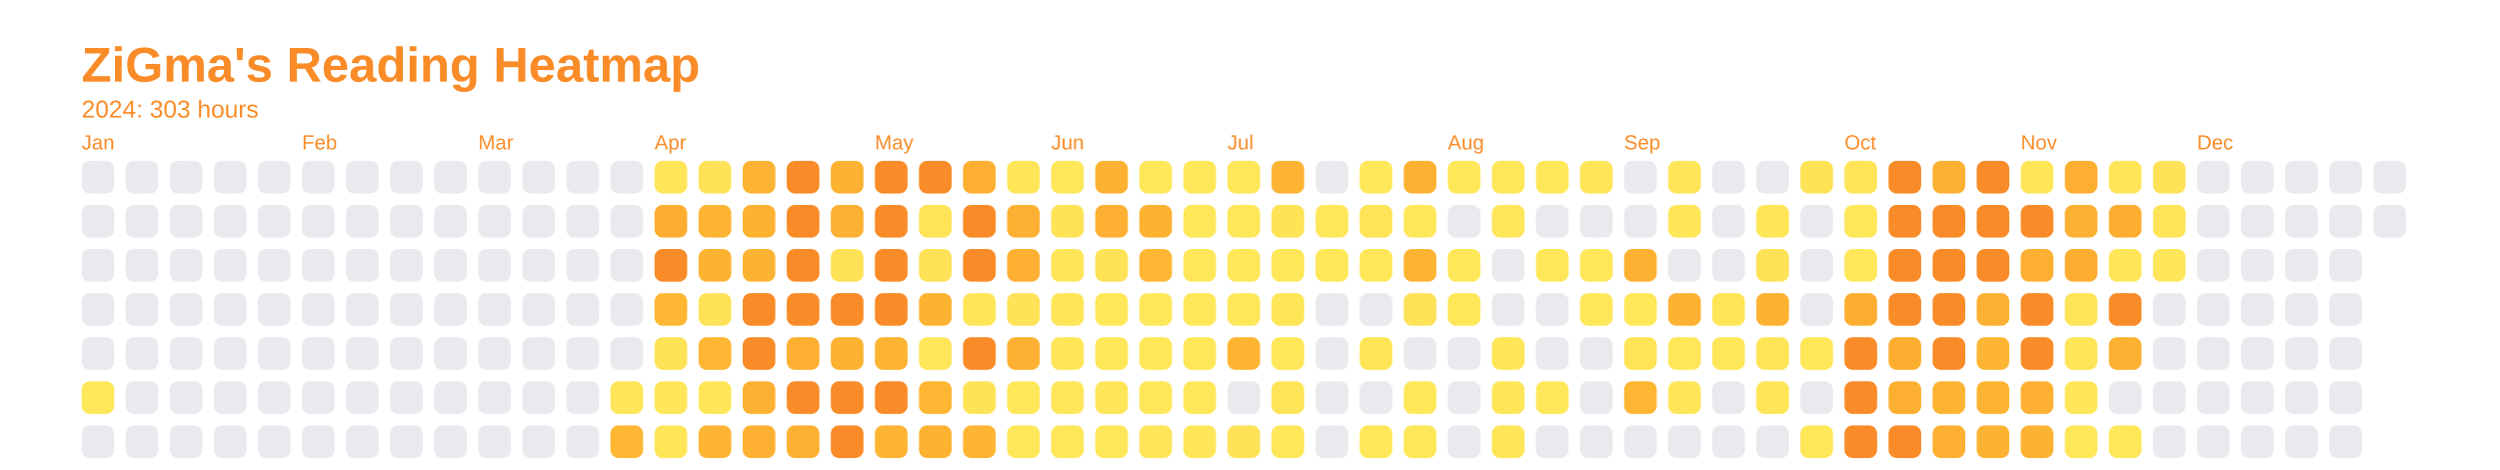
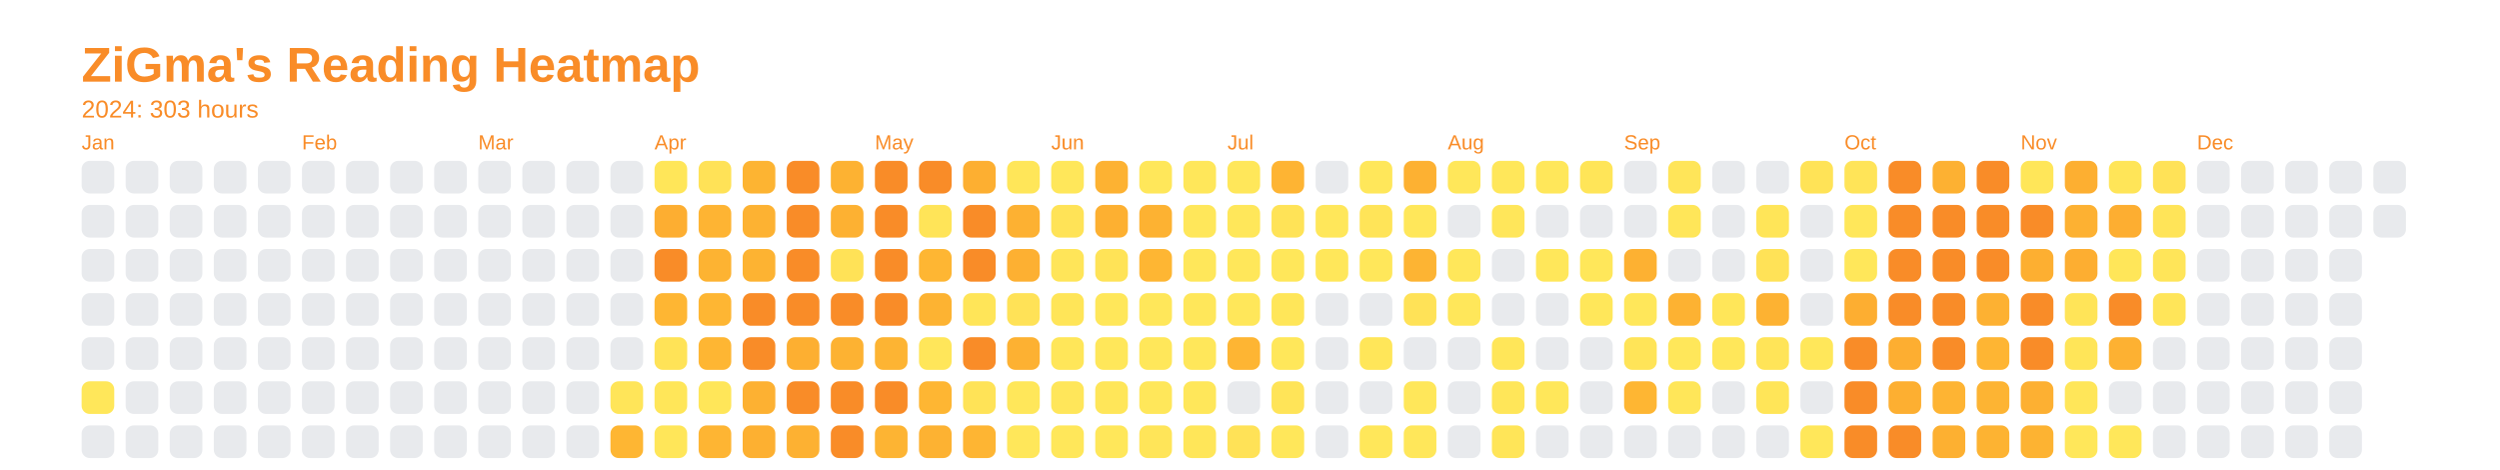
<svg xmlns="http://www.w3.org/2000/svg" baseProfile="full" height="57.5mm" version="1.1" viewBox="0,0,306.2,57.5" width="306.2mm">
  <defs />
  <rect fill="none" height="57.5" width="306.2" x="0" y="0" />
  <text fill="#f98c28" style="font-size:6px; font-family:Arial; font-weight:bold;" x="10" y="10">ZiGma's Reading Heatmap</text>
  <text fill="#f98c28" style="font-size:3px; font-family:Arial;" x="10" y="14.4">2024: 303 hours</text>
  <text fill="#f98c28" style="font-size:2.5px; font-family:Arial" x="10" y="18.3">Jan</text>
  <rect fill="#e8eaed" height="4" rx="1" ry="1" width="4" x="10" y="19.7" />
  <rect fill="#e8eaed" height="4" rx="1" ry="1" width="4" x="10" y="25.1" />
  <rect fill="#e8eaed" height="4" rx="1" ry="1" width="4" x="10" y="30.5" />
  <rect fill="#e8eaed" height="4" rx="1" ry="1" width="4" x="10" y="35.9" />
  <rect fill="#e8eaed" height="4" rx="1" ry="1" width="4" x="10" y="41.3" />
  <rect fill="#ffe75a" height="4" rx="1" ry="1" width="4" x="10" y="46.7" />
  <rect fill="#e8eaed" height="4" rx="1" ry="1" width="4" x="10" y="52.1" />
  <rect fill="#e8eaed" height="4" rx="1" ry="1" width="4" x="15.4" y="19.7" />
  <rect fill="#e8eaed" height="4" rx="1" ry="1" width="4" x="15.4" y="25.1" />
  <rect fill="#e8eaed" height="4" rx="1" ry="1" width="4" x="15.4" y="30.5" />
  <rect fill="#e8eaed" height="4" rx="1" ry="1" width="4" x="15.4" y="35.9" />
  <rect fill="#e8eaed" height="4" rx="1" ry="1" width="4" x="15.4" y="41.3" />
  <rect fill="#e8eaed" height="4" rx="1" ry="1" width="4" x="15.4" y="46.7" />
  <rect fill="#e8eaed" height="4" rx="1" ry="1" width="4" x="15.4" y="52.1" />
  <rect fill="#e8eaed" height="4" rx="1" ry="1" width="4" x="20.8" y="19.7" />
  <rect fill="#e8eaed" height="4" rx="1" ry="1" width="4" x="20.8" y="25.1" />
  <rect fill="#e8eaed" height="4" rx="1" ry="1" width="4" x="20.8" y="30.5" />
  <rect fill="#e8eaed" height="4" rx="1" ry="1" width="4" x="20.8" y="35.9" />
  <rect fill="#e8eaed" height="4" rx="1" ry="1" width="4" x="20.8" y="41.3" />
  <rect fill="#e8eaed" height="4" rx="1" ry="1" width="4" x="20.8" y="46.7" />
  <rect fill="#e8eaed" height="4" rx="1" ry="1" width="4" x="20.8" y="52.1" />
  <rect fill="#e8eaed" height="4" rx="1" ry="1" width="4" x="26.2" y="19.7" />
  <rect fill="#e8eaed" height="4" rx="1" ry="1" width="4" x="26.2" y="25.1" />
  <rect fill="#e8eaed" height="4" rx="1" ry="1" width="4" x="26.2" y="30.5" />
  <rect fill="#e8eaed" height="4" rx="1" ry="1" width="4" x="26.2" y="35.9" />
  <rect fill="#e8eaed" height="4" rx="1" ry="1" width="4" x="26.2" y="41.3" />
  <rect fill="#e8eaed" height="4" rx="1" ry="1" width="4" x="26.2" y="46.7" />
  <rect fill="#e8eaed" height="4" rx="1" ry="1" width="4" x="26.2" y="52.1" />
  <rect fill="#e8eaed" height="4" rx="1" ry="1" width="4" x="31.6" y="19.7" />
  <rect fill="#e8eaed" height="4" rx="1" ry="1" width="4" x="31.6" y="25.1" />
  <rect fill="#e8eaed" height="4" rx="1" ry="1" width="4" x="31.6" y="30.5" />
  <rect fill="#e8eaed" height="4" rx="1" ry="1" width="4" x="31.6" y="35.9" />
  <rect fill="#e8eaed" height="4" rx="1" ry="1" width="4" x="31.6" y="41.3" />
  <rect fill="#e8eaed" height="4" rx="1" ry="1" width="4" x="31.6" y="46.7" />
  <rect fill="#e8eaed" height="4" rx="1" ry="1" width="4" x="31.6" y="52.1" />
  <text fill="#f98c28" style="font-size:2.5px; font-family:Arial" x="37.0" y="18.3">Feb</text>
  <rect fill="#e8eaed" height="4" rx="1" ry="1" width="4" x="37.0" y="19.7" />
  <rect fill="#e8eaed" height="4" rx="1" ry="1" width="4" x="37.0" y="25.1" />
  <rect fill="#e8eaed" height="4" rx="1" ry="1" width="4" x="37.0" y="30.5" />
  <rect fill="#e8eaed" height="4" rx="1" ry="1" width="4" x="37.0" y="35.9" />
  <rect fill="#e8eaed" height="4" rx="1" ry="1" width="4" x="37.0" y="41.3" />
  <rect fill="#e8eaed" height="4" rx="1" ry="1" width="4" x="37.0" y="46.7" />
  <rect fill="#e8eaed" height="4" rx="1" ry="1" width="4" x="37.0" y="52.1" />
  <rect fill="#e8eaed" height="4" rx="1" ry="1" width="4" x="42.4" y="19.7" />
  <rect fill="#e8eaed" height="4" rx="1" ry="1" width="4" x="42.4" y="25.1" />
  <rect fill="#e8eaed" height="4" rx="1" ry="1" width="4" x="42.4" y="30.5" />
  <rect fill="#e8eaed" height="4" rx="1" ry="1" width="4" x="42.4" y="35.9" />
  <rect fill="#e8eaed" height="4" rx="1" ry="1" width="4" x="42.4" y="41.3" />
  <rect fill="#e8eaed" height="4" rx="1" ry="1" width="4" x="42.4" y="46.7" />
  <rect fill="#e8eaed" height="4" rx="1" ry="1" width="4" x="42.4" y="52.1" />
  <rect fill="#e8eaed" height="4" rx="1" ry="1" width="4" x="47.8" y="19.7" />
  <rect fill="#e8eaed" height="4" rx="1" ry="1" width="4" x="47.8" y="25.1" />
  <rect fill="#e8eaed" height="4" rx="1" ry="1" width="4" x="47.8" y="30.5" />
  <rect fill="#e8eaed" height="4" rx="1" ry="1" width="4" x="47.8" y="35.9" />
  <rect fill="#e8eaed" height="4" rx="1" ry="1" width="4" x="47.8" y="41.3" />
  <rect fill="#e8eaed" height="4" rx="1" ry="1" width="4" x="47.8" y="46.7" />
  <rect fill="#e8eaed" height="4" rx="1" ry="1" width="4" x="47.8" y="52.1" />
  <rect fill="#e8eaed" height="4" rx="1" ry="1" width="4" x="53.2" y="19.7" />
  <rect fill="#e8eaed" height="4" rx="1" ry="1" width="4" x="53.2" y="25.1" />
  <rect fill="#e8eaed" height="4" rx="1" ry="1" width="4" x="53.2" y="30.5" />
  <rect fill="#e8eaed" height="4" rx="1" ry="1" width="4" x="53.2" y="35.9" />
  <rect fill="#e8eaed" height="4" rx="1" ry="1" width="4" x="53.2" y="41.3" />
  <rect fill="#e8eaed" height="4" rx="1" ry="1" width="4" x="53.2" y="46.7" />
  <rect fill="#e8eaed" height="4" rx="1" ry="1" width="4" x="53.2" y="52.1" />
  <text fill="#f98c28" style="font-size:2.5px; font-family:Arial" x="58.6" y="18.3">Mar</text>
  <rect fill="#e8eaed" height="4" rx="1" ry="1" width="4" x="58.6" y="19.7" />
  <rect fill="#e8eaed" height="4" rx="1" ry="1" width="4" x="58.6" y="25.1" />
  <rect fill="#e8eaed" height="4" rx="1" ry="1" width="4" x="58.6" y="30.5" />
  <rect fill="#e8eaed" height="4" rx="1" ry="1" width="4" x="58.6" y="35.9" />
  <rect fill="#e8eaed" height="4" rx="1" ry="1" width="4" x="58.6" y="41.3" />
  <rect fill="#e8eaed" height="4" rx="1" ry="1" width="4" x="58.6" y="46.7" />
  <rect fill="#e8eaed" height="4" rx="1" ry="1" width="4" x="58.6" y="52.1" />
  <rect fill="#e8eaed" height="4" rx="1" ry="1" width="4" x="64" y="19.7" />
  <rect fill="#e8eaed" height="4" rx="1" ry="1" width="4" x="64" y="25.1" />
  <rect fill="#e8eaed" height="4" rx="1" ry="1" width="4" x="64" y="30.5" />
  <rect fill="#e8eaed" height="4" rx="1" ry="1" width="4" x="64" y="35.9" />
  <rect fill="#e8eaed" height="4" rx="1" ry="1" width="4" x="64" y="41.3" />
  <rect fill="#e8eaed" height="4" rx="1" ry="1" width="4" x="64" y="46.7" />
  <rect fill="#e8eaed" height="4" rx="1" ry="1" width="4" x="64" y="52.1" />
  <rect fill="#e8eaed" height="4" rx="1" ry="1" width="4" x="69.4" y="19.7" />
  <rect fill="#e8eaed" height="4" rx="1" ry="1" width="4" x="69.4" y="25.1" />
  <rect fill="#e8eaed" height="4" rx="1" ry="1" width="4" x="69.4" y="30.5" />
  <rect fill="#e8eaed" height="4" rx="1" ry="1" width="4" x="69.4" y="35.9" />
  <rect fill="#e8eaed" height="4" rx="1" ry="1" width="4" x="69.4" y="41.3" />
  <rect fill="#e8eaed" height="4" rx="1" ry="1" width="4" x="69.4" y="46.7" />
  <rect fill="#e8eaed" height="4" rx="1" ry="1" width="4" x="69.4" y="52.1" />
  <rect fill="#e8eaed" height="4" rx="1" ry="1" width="4" x="74.8" y="19.7" />
  <rect fill="#e8eaed" height="4" rx="1" ry="1" width="4" x="74.8" y="25.1" />
  <rect fill="#e8eaed" height="4" rx="1" ry="1" width="4" x="74.8" y="30.5" />
  <rect fill="#e8eaed" height="4" rx="1" ry="1" width="4" x="74.8" y="35.9" />
  <rect fill="#e8eaed" height="4" rx="1" ry="1" width="4" x="74.8" y="41.3" />
  <rect fill="#ffe559" height="4" rx="1" ry="1" width="4" x="74.8" y="46.7" />
  <rect fill="#feb633" height="4" rx="1" ry="1" width="4" x="74.8" y="52.1" />
  <text fill="#f98c28" style="font-size:2.5px; font-family:Arial" x="80.2" y="18.3">Apr</text>
  <rect fill="#ffe659" height="4" rx="1" ry="1" width="4" x="80.2" y="19.7" />
  <rect fill="#fdae31" height="4" rx="1" ry="1" width="4" x="80.2" y="25.1" />
  <rect fill="#f98c28" height="4" rx="1" ry="1" width="4" x="80.2" y="30.5" />
  <rect fill="#feb633" height="4" rx="1" ry="1" width="4" x="80.2" y="35.9" />
  <rect fill="#ffe357" height="4" rx="1" ry="1" width="4" x="80.2" y="41.3" />
  <rect fill="#ffe659" height="4" rx="1" ry="1" width="4" x="80.2" y="46.7" />
  <rect fill="#ffe659" height="4" rx="1" ry="1" width="4" x="80.2" y="52.1" />
  <rect fill="#ffe257" height="4" rx="1" ry="1" width="4" x="85.6" y="19.7" />
  <rect fill="#feb433" height="4" rx="1" ry="1" width="4" x="85.6" y="25.1" />
  <rect fill="#fdb332" height="4" rx="1" ry="1" width="4" x="85.6" y="30.5" />
-   <rect fill="#ffe257" height="4" rx="1" ry="1" width="4" x="85.6" y="35.9" />
+   <rect fill="#feb633" height="4" rx="1" ry="1" width="4" x="85.6" y="35.9" />
  <rect fill="#feb633" height="4" rx="1" ry="1" width="4" x="85.6" y="41.3" />
  <rect fill="#ffe659" height="4" rx="1" ry="1" width="4" x="85.6" y="46.7" />
  <rect fill="#feb533" height="4" rx="1" ry="1" width="4" x="85.6" y="52.1" />
  <rect fill="#fdb432" height="4" rx="1" ry="1" width="4" x="91" y="19.7" />
  <rect fill="#fdb232" height="4" rx="1" ry="1" width="4" x="91" y="25.1" />
  <rect fill="#fdb332" height="4" rx="1" ry="1" width="4" x="91" y="30.5" />
  <rect fill="#f98c28" height="4" rx="1" ry="1" width="4" x="91" y="35.9" />
  <rect fill="#f98c28" height="4" rx="1" ry="1" width="4" x="91" y="41.3" />
  <rect fill="#fdb132" height="4" rx="1" ry="1" width="4" x="91" y="46.7" />
  <rect fill="#fdb031" height="4" rx="1" ry="1" width="4" x="91" y="52.1" />
  <rect fill="#f98c28" height="4" rx="1" ry="1" width="4" x="96.4" y="19.7" />
  <rect fill="#f98c28" height="4" rx="1" ry="1" width="4" x="96.4" y="25.1" />
  <rect fill="#f98c28" height="4" rx="1" ry="1" width="4" x="96.4" y="30.5" />
  <rect fill="#f98c28" height="4" rx="1" ry="1" width="4" x="96.4" y="35.9" />
  <rect fill="#fdaf31" height="4" rx="1" ry="1" width="4" x="96.4" y="41.3" />
  <rect fill="#f98c28" height="4" rx="1" ry="1" width="4" x="96.4" y="46.7" />
  <rect fill="#fdb132" height="4" rx="1" ry="1" width="4" x="96.4" y="52.1" />
  <rect fill="#fdb232" height="4" rx="1" ry="1" width="4" x="101.8" y="19.7" />
  <rect fill="#fdb132" height="4" rx="1" ry="1" width="4" x="101.8" y="25.1" />
  <rect fill="#ffe257" height="4" rx="1" ry="1" width="4" x="101.8" y="30.5" />
  <rect fill="#f98c28" height="4" rx="1" ry="1" width="4" x="101.8" y="35.9" />
  <rect fill="#fdb232" height="4" rx="1" ry="1" width="4" x="101.8" y="41.3" />
  <rect fill="#f98c28" height="4" rx="1" ry="1" width="4" x="101.8" y="46.7" />
  <rect fill="#f98c28" height="4" rx="1" ry="1" width="4" x="101.8" y="52.1" />
  <text fill="#f98c28" style="font-size:2.5px; font-family:Arial" x="107.2" y="18.3">May</text>
  <rect fill="#f98c28" height="4" rx="1" ry="1" width="4" x="107.2" y="19.7" />
  <rect fill="#f98c28" height="4" rx="1" ry="1" width="4" x="107.2" y="25.1" />
  <rect fill="#f98c28" height="4" rx="1" ry="1" width="4" x="107.2" y="30.5" />
  <rect fill="#f98c28" height="4" rx="1" ry="1" width="4" x="107.2" y="35.9" />
  <rect fill="#fdb433" height="4" rx="1" ry="1" width="4" x="107.2" y="41.3" />
  <rect fill="#f98c28" height="4" rx="1" ry="1" width="4" x="107.2" y="46.7" />
  <rect fill="#fdb433" height="4" rx="1" ry="1" width="4" x="107.2" y="52.1" />
  <rect fill="#f98c28" height="4" rx="1" ry="1" width="4" x="112.6" y="19.7" />
  <rect fill="#ffe458" height="4" rx="1" ry="1" width="4" x="112.6" y="25.1" />
-   <rect fill="#ffe257" height="4" rx="1" ry="1" width="4" x="112.6" y="30.5" />
+   <rect fill="#feb633" height="4" rx="1" ry="1" width="4" x="112.6" y="30.5" />
  <rect fill="#fdb332" height="4" rx="1" ry="1" width="4" x="112.6" y="35.9" />
  <rect fill="#ffe65a" height="4" rx="1" ry="1" width="4" x="112.6" y="41.3" />
  <rect fill="#feb633" height="4" rx="1" ry="1" width="4" x="112.6" y="46.7" />
  <rect fill="#fdb232" height="4" rx="1" ry="1" width="4" x="112.6" y="52.1" />
  <rect fill="#fdaf31" height="4" rx="1" ry="1" width="4" x="118" y="19.7" />
  <rect fill="#f98c28" height="4" rx="1" ry="1" width="4" x="118" y="25.1" />
  <rect fill="#f98c28" height="4" rx="1" ry="1" width="4" x="118" y="30.5" />
  <rect fill="#ffe558" height="4" rx="1" ry="1" width="4" x="118" y="35.9" />
  <rect fill="#f98c28" height="4" rx="1" ry="1" width="4" x="118" y="41.3" />
  <rect fill="#ffe357" height="4" rx="1" ry="1" width="4" x="118" y="46.7" />
  <rect fill="#feb533" height="4" rx="1" ry="1" width="4" x="118" y="52.1" />
  <rect fill="#ffe659" height="4" rx="1" ry="1" width="4" x="123.4" y="19.7" />
  <rect fill="#fdb132" height="4" rx="1" ry="1" width="4" x="123.4" y="25.1" />
  <rect fill="#fdb032" height="4" rx="1" ry="1" width="4" x="123.4" y="30.5" />
  <rect fill="#ffe257" height="4" rx="1" ry="1" width="4" x="123.4" y="35.9" />
  <rect fill="#fdb132" height="4" rx="1" ry="1" width="4" x="123.4" y="41.3" />
  <rect fill="#ffe75a" height="4" rx="1" ry="1" width="4" x="123.4" y="46.7" />
  <rect fill="#ffe75a" height="4" rx="1" ry="1" width="4" x="123.4" y="52.1" />
  <text fill="#f98c28" style="font-size:2.5px; font-family:Arial" x="128.8" y="18.3">Jun</text>
  <rect fill="#ffe75a" height="4" rx="1" ry="1" width="4" x="128.8" y="19.7" />
  <rect fill="#ffe357" height="4" rx="1" ry="1" width="4" x="128.8" y="25.1" />
  <rect fill="#ffe559" height="4" rx="1" ry="1" width="4" x="128.8" y="30.5" />
  <rect fill="#ffe558" height="4" rx="1" ry="1" width="4" x="128.8" y="35.9" />
  <rect fill="#ffe659" height="4" rx="1" ry="1" width="4" x="128.8" y="41.3" />
  <rect fill="#ffe65a" height="4" rx="1" ry="1" width="4" x="128.8" y="46.7" />
  <rect fill="#ffe75a" height="4" rx="1" ry="1" width="4" x="128.8" y="52.1" />
  <rect fill="#fdb232" height="4" rx="1" ry="1" width="4" x="134.2" y="19.7" />
  <rect fill="#fdb031" height="4" rx="1" ry="1" width="4" x="134.2" y="25.1" />
  <rect fill="#ffe357" height="4" rx="1" ry="1" width="4" x="134.2" y="30.5" />
  <rect fill="#ffe75a" height="4" rx="1" ry="1" width="4" x="134.2" y="35.9" />
  <rect fill="#ffe75a" height="4" rx="1" ry="1" width="4" x="134.2" y="41.3" />
  <rect fill="#ffe659" height="4" rx="1" ry="1" width="4" x="134.2" y="46.7" />
  <rect fill="#ffe75a" height="4" rx="1" ry="1" width="4" x="134.2" y="52.1" />
  <rect fill="#ffe75a" height="4" rx="1" ry="1" width="4" x="139.6" y="19.7" />
  <rect fill="#fdb232" height="4" rx="1" ry="1" width="4" x="139.6" y="25.1" />
  <rect fill="#feb633" height="4" rx="1" ry="1" width="4" x="139.6" y="30.5" />
  <rect fill="#ffe75a" height="4" rx="1" ry="1" width="4" x="139.6" y="35.9" />
  <rect fill="#ffe75a" height="4" rx="1" ry="1" width="4" x="139.6" y="41.3" />
  <rect fill="#ffe75a" height="4" rx="1" ry="1" width="4" x="139.6" y="46.7" />
  <rect fill="#ffe559" height="4" rx="1" ry="1" width="4" x="139.6" y="52.1" />
  <rect fill="#ffe75a" height="4" rx="1" ry="1" width="4" x="145" y="19.7" />
  <rect fill="#ffe75a" height="4" rx="1" ry="1" width="4" x="145" y="25.1" />
  <rect fill="#ffe75a" height="4" rx="1" ry="1" width="4" x="145" y="30.5" />
  <rect fill="#ffe75a" height="4" rx="1" ry="1" width="4" x="145" y="35.9" />
  <rect fill="#ffe75a" height="4" rx="1" ry="1" width="4" x="145" y="41.3" />
  <rect fill="#ffe75a" height="4" rx="1" ry="1" width="4" x="145" y="46.7" />
  <rect fill="#ffe659" height="4" rx="1" ry="1" width="4" x="145" y="52.1" />
  <text fill="#f98c28" style="font-size:2.5px; font-family:Arial" x="150.4" y="18.3">Jul</text>
  <rect fill="#ffe75a" height="4" rx="1" ry="1" width="4" x="150.4" y="19.7" />
  <rect fill="#ffe75a" height="4" rx="1" ry="1" width="4" x="150.4" y="25.1" />
  <rect fill="#ffe75a" height="4" rx="1" ry="1" width="4" x="150.4" y="30.5" />
  <rect fill="#ffe75a" height="4" rx="1" ry="1" width="4" x="150.4" y="35.9" />
  <rect fill="#feb533" height="4" rx="1" ry="1" width="4" x="150.4" y="41.3" />
  <rect fill="#e8eaed" height="4" rx="1" ry="1" width="4" x="150.4" y="46.7" />
  <rect fill="#ffe257" height="4" rx="1" ry="1" width="4" x="150.4" y="52.1" />
  <rect fill="#feb433" height="4" rx="1" ry="1" width="4" x="155.8" y="19.7" />
  <rect fill="#ffe357" height="4" rx="1" ry="1" width="4" x="155.8" y="25.1" />
  <rect fill="#ffe75a" height="4" rx="1" ry="1" width="4" x="155.8" y="30.5" />
  <rect fill="#ffe659" height="4" rx="1" ry="1" width="4" x="155.8" y="35.9" />
  <rect fill="#ffe75a" height="4" rx="1" ry="1" width="4" x="155.8" y="41.3" />
  <rect fill="#ffe458" height="4" rx="1" ry="1" width="4" x="155.8" y="46.7" />
  <rect fill="#ffe75a" height="4" rx="1" ry="1" width="4" x="155.8" y="52.1" />
  <rect fill="#e8eaed" height="4" rx="1" ry="1" width="4" x="161.2" y="19.7" />
  <rect fill="#ffe75a" height="4" rx="1" ry="1" width="4" x="161.2" y="25.1" />
  <rect fill="#ffe75a" height="4" rx="1" ry="1" width="4" x="161.2" y="30.5" />
  <rect fill="#e8eaed" height="4" rx="1" ry="1" width="4" x="161.2" y="35.9" />
  <rect fill="#e8eaed" height="4" rx="1" ry="1" width="4" x="161.2" y="41.3" />
  <rect fill="#e8eaed" height="4" rx="1" ry="1" width="4" x="161.2" y="46.7" />
  <rect fill="#e8eaed" height="4" rx="1" ry="1" width="4" x="161.2" y="52.1" />
  <rect fill="#ffe75a" height="4" rx="1" ry="1" width="4" x="166.6" y="19.7" />
  <rect fill="#ffe458" height="4" rx="1" ry="1" width="4" x="166.6" y="25.1" />
  <rect fill="#ffe75a" height="4" rx="1" ry="1" width="4" x="166.6" y="30.5" />
  <rect fill="#e8eaed" height="4" rx="1" ry="1" width="4" x="166.6" y="35.9" />
  <rect fill="#ffe659" height="4" rx="1" ry="1" width="4" x="166.6" y="41.3" />
  <rect fill="#e8eaed" height="4" rx="1" ry="1" width="4" x="166.6" y="46.7" />
  <rect fill="#ffe75a" height="4" rx="1" ry="1" width="4" x="166.6" y="52.1" />
  <rect fill="#fdb132" height="4" rx="1" ry="1" width="4" x="172" y="19.7" />
  <rect fill="#ffe75a" height="4" rx="1" ry="1" width="4" x="172" y="25.1" />
  <rect fill="#fdb433" height="4" rx="1" ry="1" width="4" x="172" y="30.5" />
  <rect fill="#ffe257" height="4" rx="1" ry="1" width="4" x="172" y="35.9" />
  <rect fill="#e8eaed" height="4" rx="1" ry="1" width="4" x="172" y="41.3" />
  <rect fill="#ffe75a" height="4" rx="1" ry="1" width="4" x="172" y="46.7" />
  <rect fill="#ffe75a" height="4" rx="1" ry="1" width="4" x="172" y="52.1" />
  <text fill="#f98c28" style="font-size:2.5px; font-family:Arial" x="177.4" y="18.3">Aug</text>
  <rect fill="#ffe75a" height="4" rx="1" ry="1" width="4" x="177.4" y="19.7" />
  <rect fill="#e8eaed" height="4" rx="1" ry="1" width="4" x="177.4" y="25.1" />
  <rect fill="#ffe75a" height="4" rx="1" ry="1" width="4" x="177.4" y="30.5" />
  <rect fill="#ffe75a" height="4" rx="1" ry="1" width="4" x="177.4" y="35.9" />
  <rect fill="#e8eaed" height="4" rx="1" ry="1" width="4" x="177.4" y="41.3" />
  <rect fill="#e8eaed" height="4" rx="1" ry="1" width="4" x="177.4" y="46.7" />
  <rect fill="#e8eaed" height="4" rx="1" ry="1" width="4" x="177.4" y="52.1" />
  <rect fill="#ffe75a" height="4" rx="1" ry="1" width="4" x="182.8" y="19.7" />
  <rect fill="#ffe65a" height="4" rx="1" ry="1" width="4" x="182.8" y="25.1" />
  <rect fill="#e8eaed" height="4" rx="1" ry="1" width="4" x="182.8" y="30.5" />
  <rect fill="#e8eaed" height="4" rx="1" ry="1" width="4" x="182.8" y="35.9" />
  <rect fill="#ffe659" height="4" rx="1" ry="1" width="4" x="182.8" y="41.3" />
  <rect fill="#ffe659" height="4" rx="1" ry="1" width="4" x="182.8" y="46.7" />
  <rect fill="#ffe558" height="4" rx="1" ry="1" width="4" x="182.8" y="52.1" />
  <rect fill="#ffe75a" height="4" rx="1" ry="1" width="4" x="188.2" y="19.7" />
  <rect fill="#e8eaed" height="4" rx="1" ry="1" width="4" x="188.2" y="25.1" />
  <rect fill="#ffe75a" height="4" rx="1" ry="1" width="4" x="188.2" y="30.5" />
  <rect fill="#e8eaed" height="4" rx="1" ry="1" width="4" x="188.2" y="35.9" />
  <rect fill="#e8eaed" height="4" rx="1" ry="1" width="4" x="188.2" y="41.3" />
  <rect fill="#ffe75a" height="4" rx="1" ry="1" width="4" x="188.2" y="46.7" />
  <rect fill="#e8eaed" height="4" rx="1" ry="1" width="4" x="188.2" y="52.1" />
  <rect fill="#ffe558" height="4" rx="1" ry="1" width="4" x="193.6" y="19.7" />
  <rect fill="#e8eaed" height="4" rx="1" ry="1" width="4" x="193.6" y="25.1" />
  <rect fill="#ffe75a" height="4" rx="1" ry="1" width="4" x="193.6" y="30.5" />
  <rect fill="#ffe75a" height="4" rx="1" ry="1" width="4" x="193.6" y="35.9" />
  <rect fill="#e8eaed" height="4" rx="1" ry="1" width="4" x="193.6" y="41.3" />
  <rect fill="#e8eaed" height="4" rx="1" ry="1" width="4" x="193.6" y="46.7" />
  <rect fill="#e8eaed" height="4" rx="1" ry="1" width="4" x="193.6" y="52.1" />
  <text fill="#f98c28" style="font-size:2.5px; font-family:Arial" x="199" y="18.3">Sep</text>
  <rect fill="#e8eaed" height="4" rx="1" ry="1" width="4" x="199" y="19.7" />
  <rect fill="#e8eaed" height="4" rx="1" ry="1" width="4" x="199" y="25.1" />
  <rect fill="#fdb132" height="4" rx="1" ry="1" width="4" x="199" y="30.5" />
  <rect fill="#ffe75a" height="4" rx="1" ry="1" width="4" x="199" y="35.9" />
  <rect fill="#ffe458" height="4" rx="1" ry="1" width="4" x="199" y="41.3" />
  <rect fill="#feb633" height="4" rx="1" ry="1" width="4" x="199" y="46.7" />
  <rect fill="#e8eaed" height="4" rx="1" ry="1" width="4" x="199" y="52.1" />
  <rect fill="#ffe559" height="4" rx="1" ry="1" width="4" x="204.4" y="19.7" />
  <rect fill="#ffe659" height="4" rx="1" ry="1" width="4" x="204.4" y="25.1" />
  <rect fill="#e8eaed" height="4" rx="1" ry="1" width="4" x="204.4" y="30.5" />
  <rect fill="#fdb232" height="4" rx="1" ry="1" width="4" x="204.4" y="35.9" />
  <rect fill="#ffe75a" height="4" rx="1" ry="1" width="4" x="204.4" y="41.3" />
  <rect fill="#ffe659" height="4" rx="1" ry="1" width="4" x="204.4" y="46.7" />
  <rect fill="#e8eaed" height="4" rx="1" ry="1" width="4" x="204.4" y="52.1" />
  <rect fill="#e8eaed" height="4" rx="1" ry="1" width="4" x="209.8" y="19.7" />
  <rect fill="#e8eaed" height="4" rx="1" ry="1" width="4" x="209.8" y="25.1" />
  <rect fill="#e8eaed" height="4" rx="1" ry="1" width="4" x="209.8" y="30.5" />
  <rect fill="#ffe659" height="4" rx="1" ry="1" width="4" x="209.8" y="35.9" />
  <rect fill="#ffe75a" height="4" rx="1" ry="1" width="4" x="209.8" y="41.3" />
  <rect fill="#e8eaed" height="4" rx="1" ry="1" width="4" x="209.8" y="46.7" />
  <rect fill="#e8eaed" height="4" rx="1" ry="1" width="4" x="209.8" y="52.1" />
  <rect fill="#e8eaed" height="4" rx="1" ry="1" width="4" x="215.2" y="19.7" />
  <rect fill="#ffe558" height="4" rx="1" ry="1" width="4" x="215.2" y="25.1" />
  <rect fill="#ffe257" height="4" rx="1" ry="1" width="4" x="215.2" y="30.5" />
  <rect fill="#fdb232" height="4" rx="1" ry="1" width="4" x="215.2" y="35.9" />
  <rect fill="#ffe458" height="4" rx="1" ry="1" width="4" x="215.2" y="41.3" />
  <rect fill="#ffe558" height="4" rx="1" ry="1" width="4" x="215.2" y="46.7" />
  <rect fill="#e8eaed" height="4" rx="1" ry="1" width="4" x="215.2" y="52.1" />
  <rect fill="#ffe357" height="4" rx="1" ry="1" width="4" x="220.6" y="19.7" />
  <rect fill="#e8eaed" height="4" rx="1" ry="1" width="4" x="220.6" y="25.1" />
  <rect fill="#e8eaed" height="4" rx="1" ry="1" width="4" x="220.6" y="30.5" />
  <rect fill="#e8eaed" height="4" rx="1" ry="1" width="4" x="220.6" y="35.9" />
  <rect fill="#ffe75a" height="4" rx="1" ry="1" width="4" x="220.6" y="41.3" />
  <rect fill="#e8eaed" height="4" rx="1" ry="1" width="4" x="220.6" y="46.7" />
  <rect fill="#ffe75a" height="4" rx="1" ry="1" width="4" x="220.6" y="52.1" />
  <text fill="#f98c28" style="font-size:2.5px; font-family:Arial" x="226" y="18.3">Oct</text>
  <rect fill="#ffe458" height="4" rx="1" ry="1" width="4" x="226" y="19.7" />
  <rect fill="#ffe75a" height="4" rx="1" ry="1" width="4" x="226" y="25.1" />
  <rect fill="#ffe75a" height="4" rx="1" ry="1" width="4" x="226" y="30.5" />
  <rect fill="#fdae31" height="4" rx="1" ry="1" width="4" x="226" y="35.9" />
  <rect fill="#f98c28" height="4" rx="1" ry="1" width="4" x="226" y="41.3" />
  <rect fill="#f98c28" height="4" rx="1" ry="1" width="4" x="226" y="46.7" />
  <rect fill="#f98c28" height="4" rx="1" ry="1" width="4" x="226" y="52.1" />
  <rect fill="#f98c28" height="4" rx="1" ry="1" width="4" x="231.4" y="19.7" />
  <rect fill="#f98c28" height="4" rx="1" ry="1" width="4" x="231.4" y="25.1" />
  <rect fill="#f98c28" height="4" rx="1" ry="1" width="4" x="231.4" y="30.5" />
  <rect fill="#f98c28" height="4" rx="1" ry="1" width="4" x="231.4" y="35.9" />
  <rect fill="#fdae31" height="4" rx="1" ry="1" width="4" x="231.4" y="41.3" />
  <rect fill="#fdaf31" height="4" rx="1" ry="1" width="4" x="231.4" y="46.7" />
  <rect fill="#f98c28" height="4" rx="1" ry="1" width="4" x="231.4" y="52.1" />
  <rect fill="#fdb132" height="4" rx="1" ry="1" width="4" x="236.8" y="19.7" />
  <rect fill="#f98c28" height="4" rx="1" ry="1" width="4" x="236.8" y="25.1" />
  <rect fill="#f98c28" height="4" rx="1" ry="1" width="4" x="236.8" y="30.5" />
  <rect fill="#f98c28" height="4" rx="1" ry="1" width="4" x="236.8" y="35.9" />
  <rect fill="#f98c28" height="4" rx="1" ry="1" width="4" x="236.8" y="41.3" />
  <rect fill="#feb433" height="4" rx="1" ry="1" width="4" x="236.8" y="46.7" />
  <rect fill="#fdb031" height="4" rx="1" ry="1" width="4" x="236.8" y="52.1" />
  <rect fill="#f98c28" height="4" rx="1" ry="1" width="4" x="242.2" y="19.7" />
  <rect fill="#f98c28" height="4" rx="1" ry="1" width="4" x="242.2" y="25.1" />
  <rect fill="#f98c28" height="4" rx="1" ry="1" width="4" x="242.2" y="30.5" />
  <rect fill="#fdb132" height="4" rx="1" ry="1" width="4" x="242.2" y="35.9" />
  <rect fill="#feb533" height="4" rx="1" ry="1" width="4" x="242.2" y="41.3" />
  <rect fill="#fdb433" height="4" rx="1" ry="1" width="4" x="242.2" y="46.7" />
  <rect fill="#fdb332" height="4" rx="1" ry="1" width="4" x="242.2" y="52.1" />
  <text fill="#f98c28" style="font-size:2.5px; font-family:Arial" x="247.6" y="18.3">Nov</text>
  <rect fill="#ffe659" height="4" rx="1" ry="1" width="4" x="247.6" y="19.7" />
  <rect fill="#f98c28" height="4" rx="1" ry="1" width="4" x="247.6" y="25.1" />
  <rect fill="#fdaf31" height="4" rx="1" ry="1" width="4" x="247.6" y="30.5" />
  <rect fill="#f98c28" height="4" rx="1" ry="1" width="4" x="247.6" y="35.9" />
  <rect fill="#f98c28" height="4" rx="1" ry="1" width="4" x="247.6" y="41.3" />
  <rect fill="#fdb032" height="4" rx="1" ry="1" width="4" x="247.6" y="46.7" />
  <rect fill="#fdb332" height="4" rx="1" ry="1" width="4" x="247.6" y="52.1" />
  <rect fill="#fdaf31" height="4" rx="1" ry="1" width="4" x="253" y="19.7" />
  <rect fill="#fdb132" height="4" rx="1" ry="1" width="4" x="253" y="25.1" />
  <rect fill="#fdae31" height="4" rx="1" ry="1" width="4" x="253" y="30.5" />
  <rect fill="#ffe458" height="4" rx="1" ry="1" width="4" x="253" y="35.9" />
  <rect fill="#ffe558" height="4" rx="1" ry="1" width="4" x="253" y="41.3" />
  <rect fill="#ffe659" height="4" rx="1" ry="1" width="4" x="253" y="46.7" />
  <rect fill="#ffe75a" height="4" rx="1" ry="1" width="4" x="253" y="52.1" />
  <rect fill="#ffe558" height="4" rx="1" ry="1" width="4" x="258.4" y="19.7" />
  <rect fill="#fdae31" height="4" rx="1" ry="1" width="4" x="258.4" y="25.1" />
  <rect fill="#ffe659" height="4" rx="1" ry="1" width="4" x="258.4" y="30.5" />
  <rect fill="#f98c28" height="4" rx="1" ry="1" width="4" x="258.4" y="35.9" />
  <rect fill="#fdb132" height="4" rx="1" ry="1" width="4" x="258.4" y="41.3" />
  <rect fill="#e8eaed" height="4" rx="1" ry="1" width="4" x="258.4" y="46.7" />
  <rect fill="#ffe75a" height="4" rx="1" ry="1" width="4" x="258.4" y="52.1" />
  <rect fill="#ffe257" height="4" rx="1" ry="1" width="4" x="263.8" y="19.7" />
  <rect fill="#ffe458" height="4" rx="1" ry="1" width="4" x="263.8" y="25.1" />
  <rect fill="#ffe559" height="4" rx="1" ry="1" width="4" x="263.8" y="30.5" />
-   <rect fill="#e8eaed" height="4" rx="1" ry="1" width="4" x="263.8" y="35.9" />
+   <rect fill="#ffe559" height="4" rx="1" ry="1" width="4" x="263.8" y="35.9" />
  <rect fill="#e8eaed" height="4" rx="1" ry="1" width="4" x="263.8" y="41.3" />
  <rect fill="#e8eaed" height="4" rx="1" ry="1" width="4" x="263.8" y="46.7" />
  <rect fill="#e8eaed" height="4" rx="1" ry="1" width="4" x="263.8" y="52.1" />
  <text fill="#f98c28" style="font-size:2.5px; font-family:Arial" x="269.2" y="18.3">Dec</text>
  <rect fill="#e8eaed" height="4" rx="1" ry="1" width="4" x="269.2" y="19.7" />
  <rect fill="#e8eaed" height="4" rx="1" ry="1" width="4" x="269.2" y="25.1" />
  <rect fill="#e8eaed" height="4" rx="1" ry="1" width="4" x="269.2" y="30.5" />
  <rect fill="#e8eaed" height="4" rx="1" ry="1" width="4" x="269.2" y="35.9" />
  <rect fill="#e8eaed" height="4" rx="1" ry="1" width="4" x="269.2" y="41.3" />
  <rect fill="#e8eaed" height="4" rx="1" ry="1" width="4" x="269.2" y="46.7" />
  <rect fill="#e8eaed" height="4" rx="1" ry="1" width="4" x="269.2" y="52.1" />
  <rect fill="#e8eaed" height="4" rx="1" ry="1" width="4" x="274.6" y="19.7" />
  <rect fill="#e8eaed" height="4" rx="1" ry="1" width="4" x="274.6" y="25.1" />
  <rect fill="#e8eaed" height="4" rx="1" ry="1" width="4" x="274.6" y="30.5" />
  <rect fill="#e8eaed" height="4" rx="1" ry="1" width="4" x="274.6" y="35.9" />
  <rect fill="#e8eaed" height="4" rx="1" ry="1" width="4" x="274.6" y="41.3" />
  <rect fill="#e8eaed" height="4" rx="1" ry="1" width="4" x="274.6" y="46.7" />
  <rect fill="#e8eaed" height="4" rx="1" ry="1" width="4" x="274.6" y="52.1" />
  <rect fill="#e8eaed" height="4" rx="1" ry="1" width="4" x="280" y="19.7" />
  <rect fill="#e8eaed" height="4" rx="1" ry="1" width="4" x="280" y="25.1" />
  <rect fill="#e8eaed" height="4" rx="1" ry="1" width="4" x="280" y="30.5" />
  <rect fill="#e8eaed" height="4" rx="1" ry="1" width="4" x="280" y="35.9" />
  <rect fill="#e8eaed" height="4" rx="1" ry="1" width="4" x="280" y="41.3" />
  <rect fill="#e8eaed" height="4" rx="1" ry="1" width="4" x="280" y="46.7" />
  <rect fill="#e8eaed" height="4" rx="1" ry="1" width="4" x="280" y="52.1" />
  <rect fill="#e8eaed" height="4" rx="1" ry="1" width="4" x="285.4" y="19.7" />
  <rect fill="#e8eaed" height="4" rx="1" ry="1" width="4" x="285.4" y="25.1" />
  <rect fill="#e8eaed" height="4" rx="1" ry="1" width="4" x="285.4" y="30.5" />
  <rect fill="#e8eaed" height="4" rx="1" ry="1" width="4" x="285.4" y="35.9" />
  <rect fill="#e8eaed" height="4" rx="1" ry="1" width="4" x="285.4" y="41.3" />
  <rect fill="#e8eaed" height="4" rx="1" ry="1" width="4" x="285.4" y="46.7" />
  <rect fill="#e8eaed" height="4" rx="1" ry="1" width="4" x="285.4" y="52.1" />
  <rect fill="#e8eaed" height="4" rx="1" ry="1" width="4" x="290.8" y="19.7" />
  <rect fill="#e8eaed" height="4" rx="1" ry="1" width="4" x="290.8" y="25.1" />
</svg>
